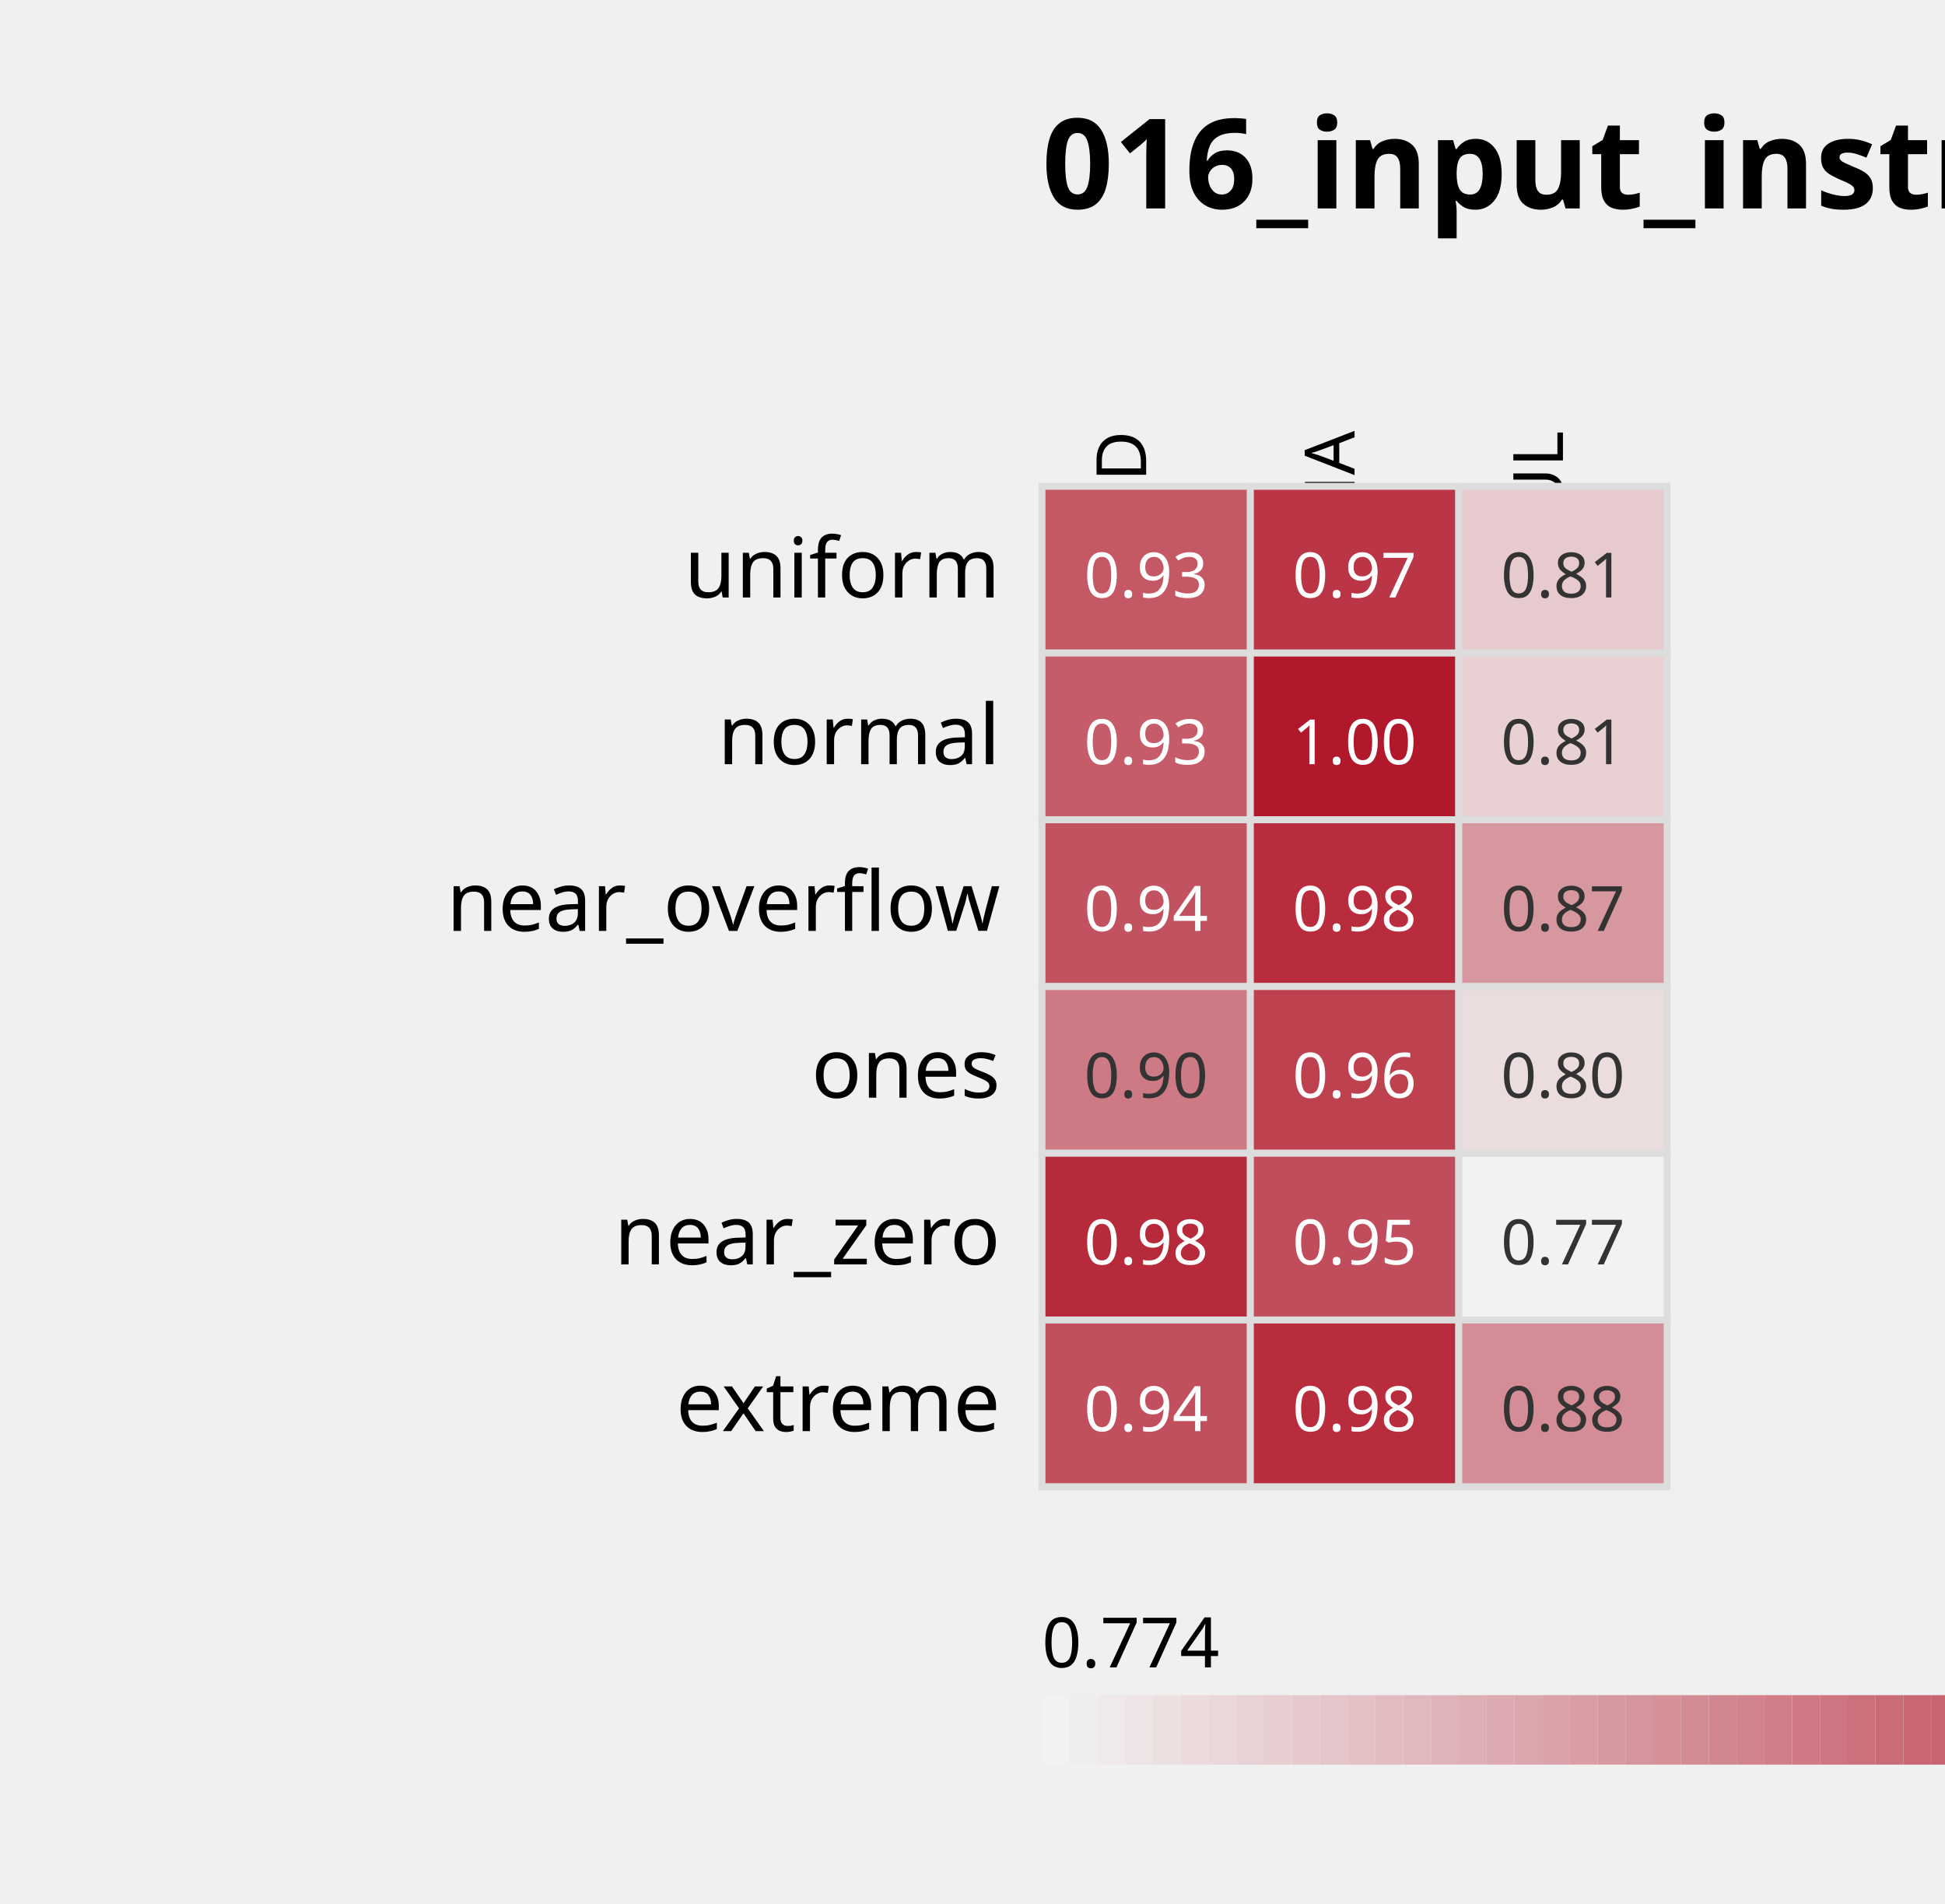
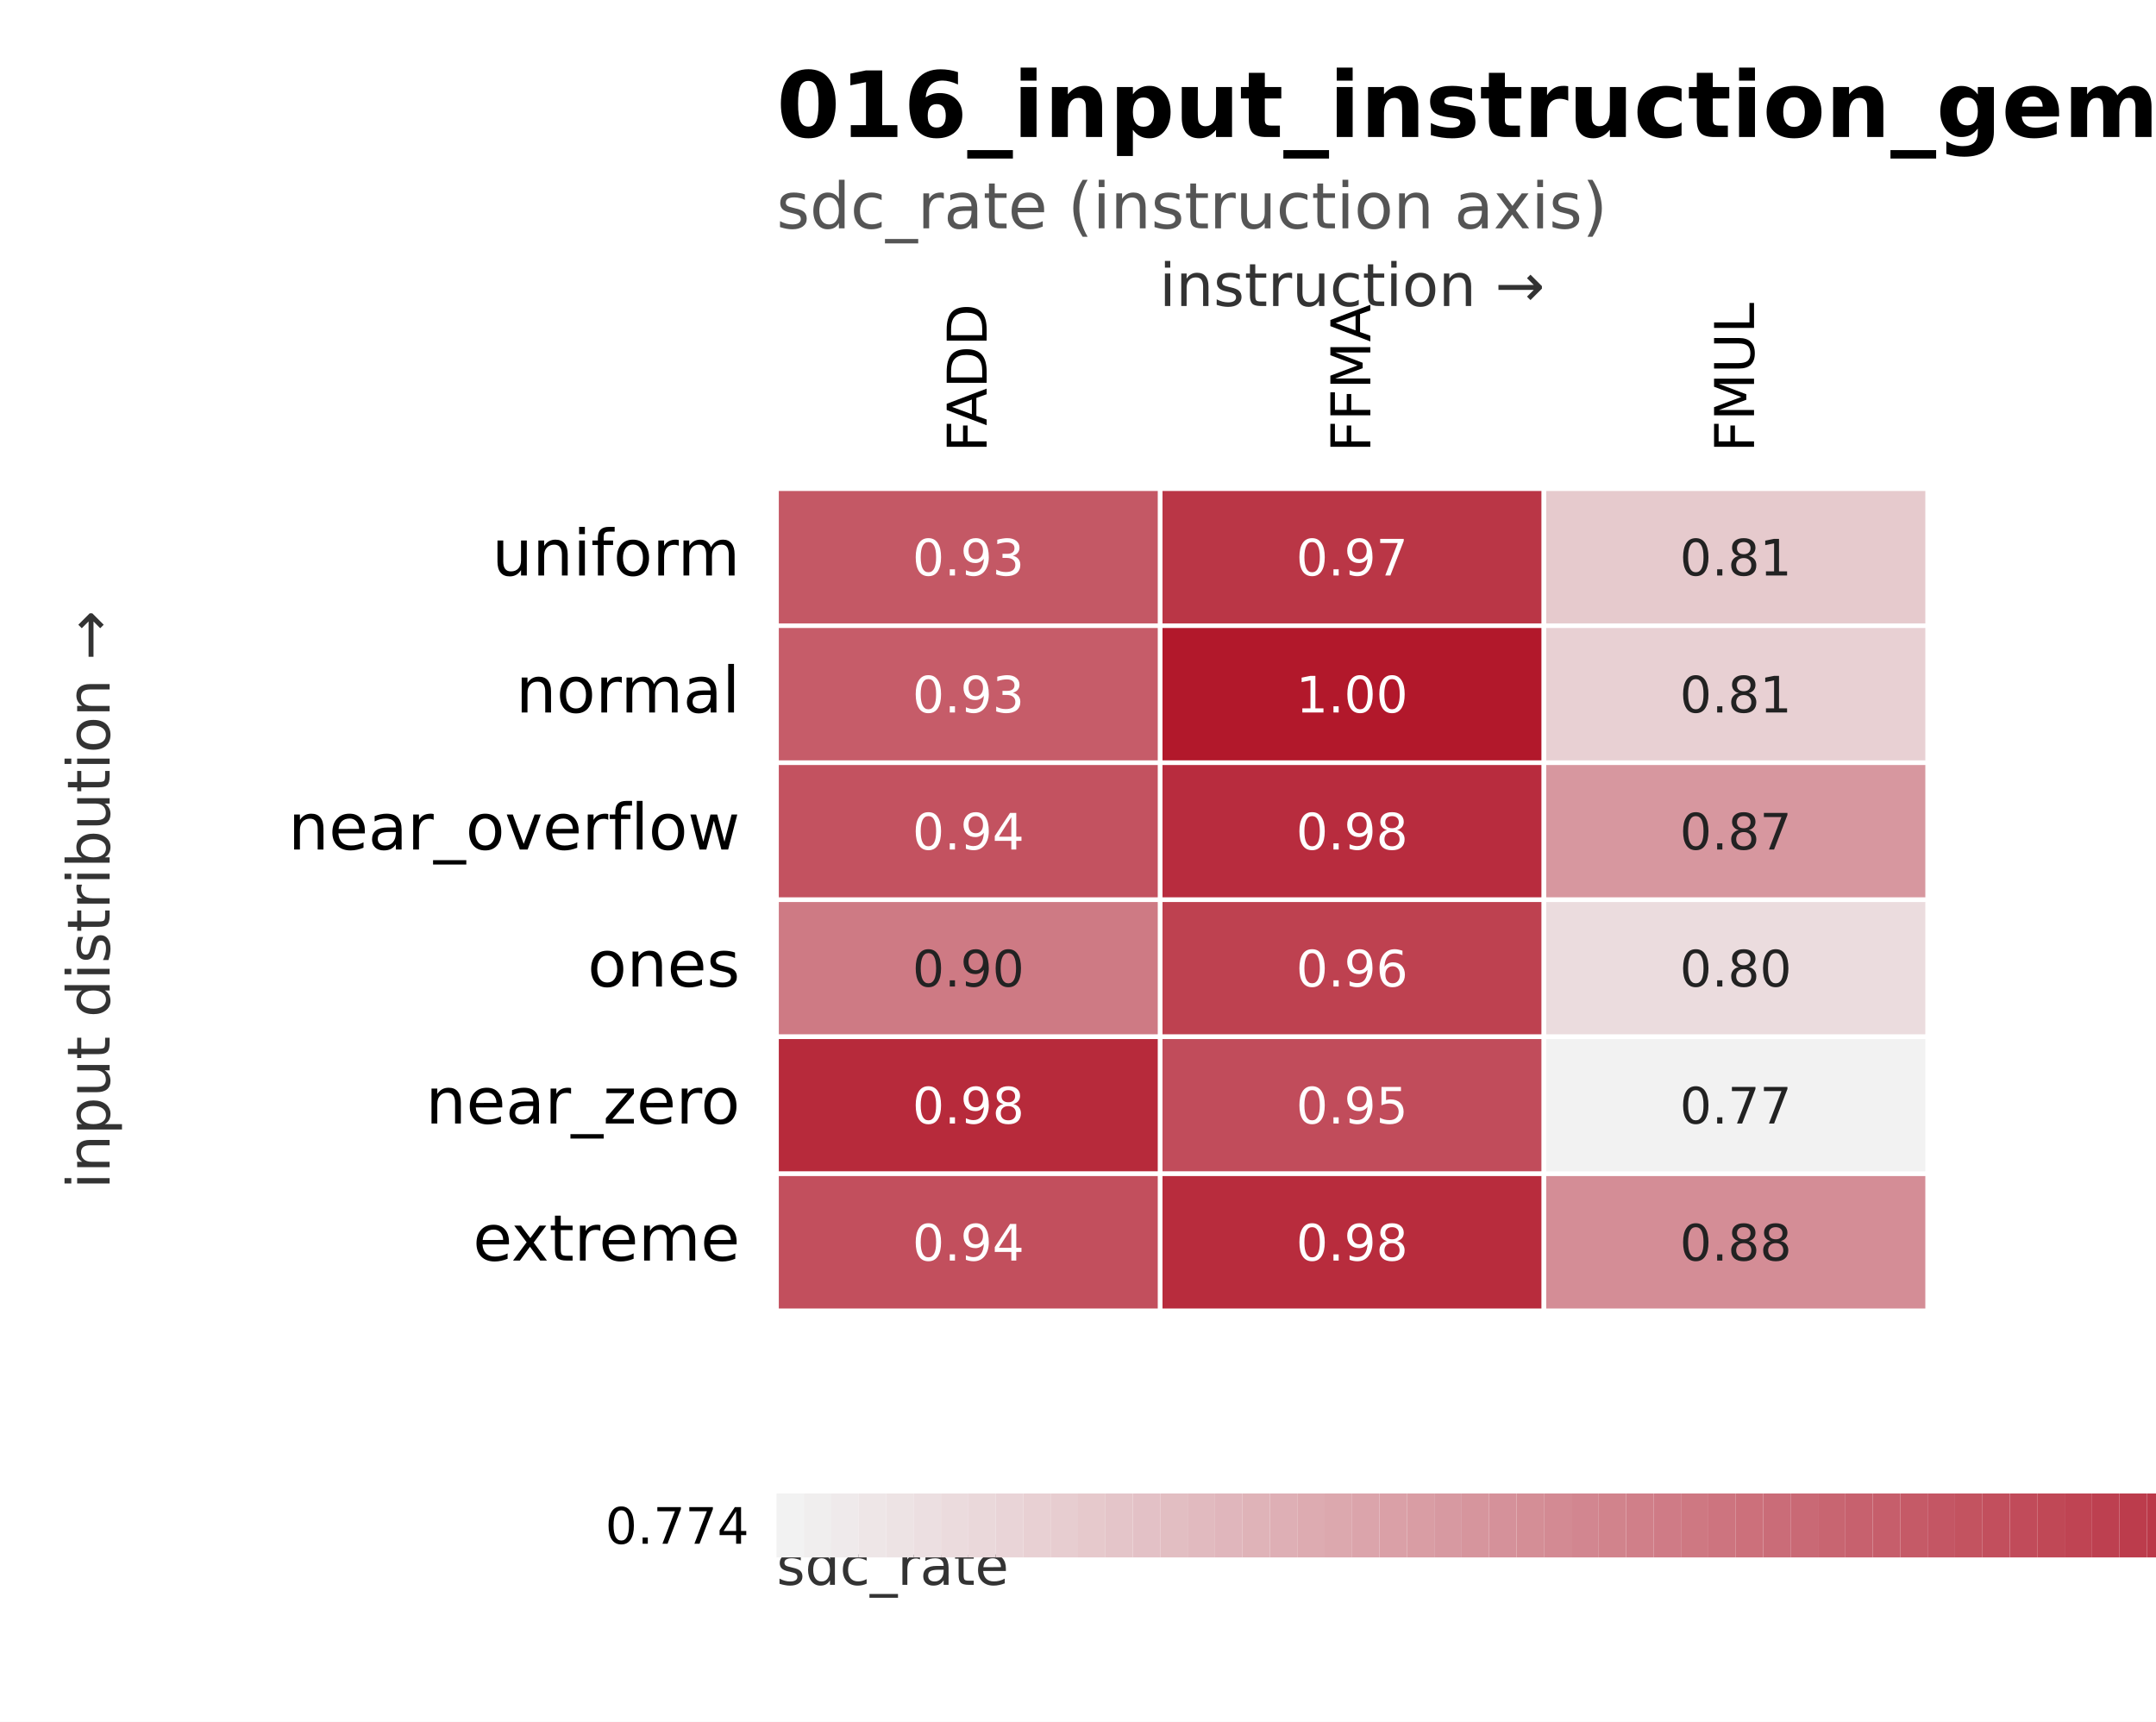
- <svg xmlns="http://www.w3.org/2000/svg" width="280" height="274">
-   <rect width="100%%" height="100%%" fill="white" />
-   <text x="150" y="30" font-family="sans-serif" font-size="18" font-weight="bold">016_input_instruction_gemm - sdc_rate</text>
-   <text x="165" y="62" font-family="sans-serif" font-size="10" text-anchor="end" transform="rotate(-90 165 62)">FADD</text>
-   <text x="195" y="62" font-family="sans-serif" font-size="10" text-anchor="end" transform="rotate(-90 195 62)">FFMA</text>
-   <text x="225" y="62" font-family="sans-serif" font-size="10" text-anchor="end" transform="rotate(-90 225 62)">FMUL</text>
-   <text x="144" y="86" font-family="sans-serif" font-size="12" text-anchor="end">uniform</text>
-   <rect x="150" y="70" width="30" height="24" fill="#c45865" stroke="#dddddd" />
-   <text x="165" y="86" font-family="sans-serif" font-size="9" fill="#ffffff" text-anchor="middle">0.93</text>
-   <rect x="180" y="70" width="30" height="24" fill="#ba3646" stroke="#dddddd" />
-   <text x="195" y="86" font-family="sans-serif" font-size="9" fill="#ffffff" text-anchor="middle">0.97</text>
-   <rect x="210" y="70" width="30" height="24" fill="#e6cacd" stroke="#dddddd" />
-   <text x="225" y="86" font-family="sans-serif" font-size="9" fill="#333333" text-anchor="middle">0.81</text>
-   <text x="144" y="110" font-family="sans-serif" font-size="12" text-anchor="end">normal</text>
-   <rect x="150" y="94" width="30" height="24" fill="#c65c69" stroke="#dddddd" />
-   <text x="165" y="110" font-family="sans-serif" font-size="9" fill="#ffffff" text-anchor="middle">0.93</text>
-   <rect x="180" y="94" width="30" height="24" fill="#b2182b" stroke="#dddddd" />
-   <text x="195" y="110" font-family="sans-serif" font-size="9" fill="#ffffff" text-anchor="middle">1.00</text>
-   <rect x="210" y="94" width="30" height="24" fill="#e8d0d3" stroke="#dddddd" />
-   <text x="225" y="110" font-family="sans-serif" font-size="9" fill="#333333" text-anchor="middle">0.81</text>
-   <text x="144" y="134" font-family="sans-serif" font-size="12" text-anchor="end">near_overflow</text>
-   <rect x="150" y="118" width="30" height="24" fill="#c35260" stroke="#dddddd" />
-   <text x="165" y="134" font-family="sans-serif" font-size="9" fill="#ffffff" text-anchor="middle">0.94</text>
-   <rect x="180" y="118" width="30" height="24" fill="#b82c3e" stroke="#dddddd" />
-   <text x="195" y="134" font-family="sans-serif" font-size="9" fill="#ffffff" text-anchor="middle">0.98</text>
-   <rect x="210" y="118" width="30" height="24" fill="#d7979f" stroke="#dddddd" />
-   <text x="225" y="134" font-family="sans-serif" font-size="9" fill="#333333" text-anchor="middle">0.87</text>
-   <text x="144" y="158" font-family="sans-serif" font-size="12" text-anchor="end">ones</text>
-   <rect x="150" y="142" width="30" height="24" fill="#ce7a84" stroke="#dddddd" />
-   <text x="165" y="158" font-family="sans-serif" font-size="9" fill="#333333" text-anchor="middle">0.90</text>
-   <rect x="180" y="142" width="30" height="24" fill="#be4150" stroke="#dddddd" />
-   <text x="195" y="158" font-family="sans-serif" font-size="9" fill="#ffffff" text-anchor="middle">0.96</text>
-   <rect x="210" y="142" width="30" height="24" fill="#ebdcde" stroke="#dddddd" />
-   <text x="225" y="158" font-family="sans-serif" font-size="9" fill="#333333" text-anchor="middle">0.80</text>
-   <text x="144" y="182" font-family="sans-serif" font-size="12" text-anchor="end">near_zero</text>
-   <rect x="150" y="166" width="30" height="24" fill="#b72a3b" stroke="#dddddd" />
-   <text x="165" y="182" font-family="sans-serif" font-size="9" fill="#ffffff" text-anchor="middle">0.98</text>
-   <rect x="180" y="166" width="30" height="24" fill="#c14c5b" stroke="#dddddd" />
-   <text x="195" y="182" font-family="sans-serif" font-size="9" fill="#ffffff" text-anchor="middle">0.95</text>
-   <rect x="210" y="166" width="30" height="24" fill="#f2f2f2" stroke="#dddddd" />
-   <text x="225" y="182" font-family="sans-serif" font-size="9" fill="#333333" text-anchor="middle">0.77</text>
-   <text x="144" y="206" font-family="sans-serif" font-size="12" text-anchor="end">extreme</text>
-   <rect x="150" y="190" width="30" height="24" fill="#c24f5d" stroke="#dddddd" />
-   <text x="165" y="206" font-family="sans-serif" font-size="9" fill="#ffffff" text-anchor="middle">0.94</text>
-   <rect x="180" y="190" width="30" height="24" fill="#b82c3d" stroke="#dddddd" />
-   <text x="195" y="206" font-family="sans-serif" font-size="9" fill="#ffffff" text-anchor="middle">0.98</text>
-   <rect x="210" y="190" width="30" height="24" fill="#d48d96" stroke="#dddddd" />
-   <text x="225" y="206" font-family="sans-serif" font-size="9" fill="#333333" text-anchor="middle">0.88</text>
-   <text x="150" y="240" font-family="sans-serif" font-size="10">0.774</text>
-   <rect x="150" y="244" width="4" height="10" fill="#f2f2f2" />
-   <rect x="154" y="244" width="4" height="10" fill="#f0eded" />
-   <rect x="158" y="244" width="4" height="10" fill="#efe9e9" />
-   <rect x="162" y="244" width="4" height="10" fill="#eee4e5" />
-   <rect x="166" y="244" width="4" height="10" fill="#ece0e1" />
-   <rect x="170" y="244" width="4" height="10" fill="#ebdbdd" />
-   <rect x="174" y="244" width="4" height="10" fill="#ead7d9" />
-   <rect x="178" y="244" width="4" height="10" fill="#e8d2d5" />
-   <rect x="182" y="244" width="4" height="10" fill="#e7ced1" />
-   <rect x="186" y="244" width="4" height="10" fill="#e6c9cd" />
-   <rect x="190" y="244" width="4" height="10" fill="#e4c5c9" />
-   <rect x="194" y="244" width="4" height="10" fill="#e3c1c5" />
-   <rect x="198" y="244" width="4" height="10" fill="#e2bcc1" />
-   <rect x="202" y="244" width="4" height="10" fill="#e1b8bd" />
-   <rect x="206" y="244" width="4" height="10" fill="#dfb3b9" />
-   <rect x="210" y="244" width="4" height="10" fill="#deafb5" />
-   <rect x="214" y="244" width="4" height="10" fill="#ddaab1" />
-   <rect x="218" y="244" width="4" height="10" fill="#dba6ac" />
-   <rect x="222" y="244" width="4" height="10" fill="#daa1a8" />
-   <rect x="226" y="244" width="4" height="10" fill="#d99da4" />
-   <rect x="230" y="244" width="4" height="10" fill="#d799a0" />
-   <rect x="234" y="244" width="4" height="10" fill="#d6949c" />
-   <rect x="238" y="244" width="4" height="10" fill="#d59098" />
-   <rect x="242" y="244" width="4" height="10" fill="#d38b94" />
-   <rect x="246" y="244" width="4" height="10" fill="#d28790" />
-   <rect x="250" y="244" width="4" height="10" fill="#d1828c" />
-   <rect x="254" y="244" width="4" height="10" fill="#d07e88" />
-   <rect x="258" y="244" width="4" height="10" fill="#ce7984" />
-   <rect x="262" y="244" width="4" height="10" fill="#cd7580" />
-   <rect x="266" y="244" width="4" height="10" fill="#cc707c" />
-   <rect x="270" y="244" width="4" height="10" fill="#ca6c78" />
-   <rect x="274" y="244" width="4" height="10" fill="#c96874" />
-   <rect x="278" y="244" width="4" height="10" fill="#c86370" />
-   <rect x="282" y="244" width="4" height="10" fill="#c65f6b" />
-   <rect x="286" y="244" width="4" height="10" fill="#c55a67" />
-   <rect x="290" y="244" width="4" height="10" fill="#c45663" />
-   <rect x="294" y="244" width="4" height="10" fill="#c2515f" />
-   <rect x="298" y="244" width="4" height="10" fill="#c14d5b" />
-   <rect x="302" y="244" width="4" height="10" fill="#c04857" />
-   <rect x="306" y="244" width="4" height="10" fill="#bf4453" />
-   <rect x="310" y="244" width="4" height="10" fill="#bd404f" />
-   <rect x="314" y="244" width="4" height="10" fill="#bc3b4b" />
-   <rect x="318" y="244" width="4" height="10" fill="#bb3747" />
-   <rect x="322" y="244" width="4" height="10" fill="#b93243" />
-   <rect x="326" y="244" width="4" height="10" fill="#b82e3f" />
-   <rect x="330" y="244" width="4" height="10" fill="#b7293b" />
-   <rect x="334" y="244" width="4" height="10" fill="#b52537" />
-   <rect x="338" y="244" width="4" height="10" fill="#b42033" />
-   <rect x="342" y="244" width="4" height="10" fill="#b31c2f" />
-   <rect x="346" y="244" width="4" height="10" fill="#b2182b" />
-   <text x="354" y="240" font-family="sans-serif" font-size="10">1</text>
+ <svg xmlns="http://www.w3.org/2000/svg" width="472" height="377" font-family="DejaVu Sans, Verdana, sans-serif">
+   <rect width="100%" height="100%" fill="#ffffff" />
+   <text x="170" y="30" font-size="20" font-weight="bold">016_input_instruction_gemm</text>
+   <text x="170" y="50" font-size="14" fill="#555">sdc_rate  (instruction axis)</text>
+   <text x="296" y="67" font-size="13" fill="#333" text-anchor="middle">instruction →</text>
+   <text x="216" y="99" font-size="12" text-anchor="start" transform="rotate(-90 216 99)">FADD</text>
+   <text x="300" y="99" font-size="12" text-anchor="start" transform="rotate(-90 300 99)">FFMA</text>
+   <text x="384" y="99" font-size="12" text-anchor="start" transform="rotate(-90 384 99)">FMUL</text>
+   <text x="162" y="126" font-size="14" text-anchor="end">uniform</text>
+   <rect x="170" y="107" width="84" height="30" fill="#c45865" stroke="#ffffff" stroke-width="1" />
+   <text x="212" y="126" font-size="11" fill="#ffffff" text-anchor="middle">0.93</text>
+   <rect x="254" y="107" width="84" height="30" fill="#ba3646" stroke="#ffffff" stroke-width="1" />
+   <text x="296" y="126" font-size="11" fill="#ffffff" text-anchor="middle">0.97</text>
+   <rect x="338" y="107" width="84" height="30" fill="#e6cacd" stroke="#ffffff" stroke-width="1" />
+   <text x="380" y="126" font-size="11" fill="#222222" text-anchor="middle">0.81</text>
+   <text x="162" y="156" font-size="14" text-anchor="end">normal</text>
+   <rect x="170" y="137" width="84" height="30" fill="#c65c69" stroke="#ffffff" stroke-width="1" />
+   <text x="212" y="156" font-size="11" fill="#ffffff" text-anchor="middle">0.93</text>
+   <rect x="254" y="137" width="84" height="30" fill="#b2182b" stroke="#ffffff" stroke-width="1" />
+   <text x="296" y="156" font-size="11" fill="#ffffff" text-anchor="middle">1.00</text>
+   <rect x="338" y="137" width="84" height="30" fill="#e8d0d3" stroke="#ffffff" stroke-width="1" />
+   <text x="380" y="156" font-size="11" fill="#222222" text-anchor="middle">0.81</text>
+   <text x="162" y="186" font-size="14" text-anchor="end">near_overflow</text>
+   <rect x="170" y="167" width="84" height="30" fill="#c35260" stroke="#ffffff" stroke-width="1" />
+   <text x="212" y="186" font-size="11" fill="#ffffff" text-anchor="middle">0.94</text>
+   <rect x="254" y="167" width="84" height="30" fill="#b82c3e" stroke="#ffffff" stroke-width="1" />
+   <text x="296" y="186" font-size="11" fill="#ffffff" text-anchor="middle">0.98</text>
+   <rect x="338" y="167" width="84" height="30" fill="#d7979f" stroke="#ffffff" stroke-width="1" />
+   <text x="380" y="186" font-size="11" fill="#222222" text-anchor="middle">0.87</text>
+   <text x="162" y="216" font-size="14" text-anchor="end">ones</text>
+   <rect x="170" y="197" width="84" height="30" fill="#ce7a84" stroke="#ffffff" stroke-width="1" />
+   <text x="212" y="216" font-size="11" fill="#222222" text-anchor="middle">0.90</text>
+   <rect x="254" y="197" width="84" height="30" fill="#be4150" stroke="#ffffff" stroke-width="1" />
+   <text x="296" y="216" font-size="11" fill="#ffffff" text-anchor="middle">0.96</text>
+   <rect x="338" y="197" width="84" height="30" fill="#ebdcde" stroke="#ffffff" stroke-width="1" />
+   <text x="380" y="216" font-size="11" fill="#222222" text-anchor="middle">0.80</text>
+   <text x="162" y="246" font-size="14" text-anchor="end">near_zero</text>
+   <rect x="170" y="227" width="84" height="30" fill="#b72a3b" stroke="#ffffff" stroke-width="1" />
+   <text x="212" y="246" font-size="11" fill="#ffffff" text-anchor="middle">0.98</text>
+   <rect x="254" y="227" width="84" height="30" fill="#c14c5b" stroke="#ffffff" stroke-width="1" />
+   <text x="296" y="246" font-size="11" fill="#ffffff" text-anchor="middle">0.95</text>
+   <rect x="338" y="227" width="84" height="30" fill="#f2f2f2" stroke="#ffffff" stroke-width="1" />
+   <text x="380" y="246" font-size="11" fill="#222222" text-anchor="middle">0.77</text>
+   <text x="162" y="276" font-size="14" text-anchor="end">extreme</text>
+   <rect x="170" y="257" width="84" height="30" fill="#c24f5d" stroke="#ffffff" stroke-width="1" />
+   <text x="212" y="276" font-size="11" fill="#ffffff" text-anchor="middle">0.94</text>
+   <rect x="254" y="257" width="84" height="30" fill="#b82c3d" stroke="#ffffff" stroke-width="1" />
+   <text x="296" y="276" font-size="11" fill="#ffffff" text-anchor="middle">0.98</text>
+   <rect x="338" y="257" width="84" height="30" fill="#d48d96" stroke="#ffffff" stroke-width="1" />
+   <text x="380" y="276" font-size="11" fill="#222222" text-anchor="middle">0.88</text>
+   <text x="24" y="197" font-size="13" fill="#333" text-anchor="middle" transform="rotate(-90 24 197)">input distribution →</text>
+   <text x="170" y="347" font-size="12" fill="#333">sdc_rate</text>
+   <text x="164" y="338" font-size="11" text-anchor="end">0.774</text>
+   <rect x="170" y="327" width="6" height="14" fill="#f2f2f2" />
+   <rect x="176" y="327" width="6" height="14" fill="#f0eeee" />
+   <rect x="182" y="327" width="6" height="14" fill="#efeaeb" />
+   <rect x="188" y="327" width="6" height="14" fill="#eee6e7" />
+   <rect x="194" y="327" width="6" height="14" fill="#ede3e4" />
+   <rect x="200" y="327" width="6" height="14" fill="#ecdfe1" />
+   <rect x="206" y="327" width="6" height="14" fill="#ebdbdd" />
+   <rect x="212" y="327" width="6" height="14" fill="#ead8da" />
+   <rect x="218" y="327" width="6" height="14" fill="#e9d4d7" />
+   <rect x="224" y="327" width="6" height="14" fill="#e8d0d3" />
+   <rect x="230" y="327" width="6" height="14" fill="#e7cdd0" />
+   <rect x="236" y="327" width="6" height="14" fill="#e6c9cc" />
+   <rect x="242" y="327" width="6" height="14" fill="#e4c5c9" />
+   <rect x="248" y="327" width="6" height="14" fill="#e3c1c6" />
+   <rect x="254" y="327" width="6" height="14" fill="#e2bec2" />
+   <rect x="260" y="327" width="6" height="14" fill="#e1babf" />
+   <rect x="266" y="327" width="6" height="14" fill="#e0b6bc" />
+   <rect x="272" y="327" width="6" height="14" fill="#dfb3b8" />
+   <rect x="278" y="327" width="6" height="14" fill="#deafb5" />
+   <rect x="284" y="327" width="6" height="14" fill="#ddabb1" />
+   <rect x="290" y="327" width="6" height="14" fill="#dca8ae" />
+   <rect x="296" y="327" width="6" height="14" fill="#dba4ab" />
+   <rect x="302" y="327" width="6" height="14" fill="#daa0a7" />
+   <rect x="308" y="327" width="6" height="14" fill="#d99da4" />
+   <rect x="314" y="327" width="6" height="14" fill="#d799a1" />
+   <rect x="320" y="327" width="6" height="14" fill="#d6959d" />
+   <rect x="326" y="327" width="6" height="14" fill="#d5919a" />
+   <rect x="332" y="327" width="6" height="14" fill="#d48e96" />
+   <rect x="338" y="327" width="6" height="14" fill="#d38a93" />
+   <rect x="344" y="327" width="6" height="14" fill="#d28690" />
+   <rect x="350" y="327" width="6" height="14" fill="#d1838c" />
+   <rect x="356" y="327" width="6" height="14" fill="#d07f89" />
+   <rect x="362" y="327" width="6" height="14" fill="#cf7b86" />
+   <rect x="368" y="327" width="6" height="14" fill="#ce7882" />
+   <rect x="374" y="327" width="6" height="14" fill="#cd747f" />
+   <rect x="380" y="327" width="6" height="14" fill="#cc707b" />
+   <rect x="386" y="327" width="6" height="14" fill="#ca6c78" />
+   <rect x="392" y="327" width="6" height="14" fill="#c96975" />
+   <rect x="398" y="327" width="6" height="14" fill="#c86571" />
+   <rect x="404" y="327" width="6" height="14" fill="#c7616e" />
+   <rect x="410" y="327" width="6" height="14" fill="#c65e6b" />
+   <rect x="416" y="327" width="6" height="14" fill="#c55a67" />
+   <rect x="422" y="327" width="6" height="14" fill="#c45664" />
+   <rect x="428" y="327" width="6" height="14" fill="#c35360" />
+   <rect x="434" y="327" width="6" height="14" fill="#c24f5d" />
+   <rect x="440" y="327" width="6" height="14" fill="#c14b5a" />
+   <rect x="446" y="327" width="6" height="14" fill="#c04856" />
+   <rect x="452" y="327" width="6" height="14" fill="#bf4453" />
+   <rect x="458" y="327" width="6" height="14" fill="#bd4050" />
+   <rect x="464" y="327" width="6" height="14" fill="#bc3c4c" />
+   <rect x="470" y="327" width="6" height="14" fill="#bb3949" />
+   <rect x="476" y="327" width="6" height="14" fill="#ba3545" />
+   <rect x="482" y="327" width="6" height="14" fill="#b93142" />
+   <rect x="488" y="327" width="6" height="14" fill="#b82e3f" />
+   <rect x="494" y="327" width="6" height="14" fill="#b72a3b" />
+   <rect x="500" y="327" width="6" height="14" fill="#b62638" />
+   <rect x="506" y="327" width="6" height="14" fill="#b52335" />
+   <rect x="512" y="327" width="6" height="14" fill="#b41f31" />
+   <rect x="518" y="327" width="6" height="14" fill="#b31b2e" />
+   <rect x="524" y="327" width="6" height="14" fill="#b2182b" />
+   <text x="536" y="338" font-size="11">1</text>
</svg>
